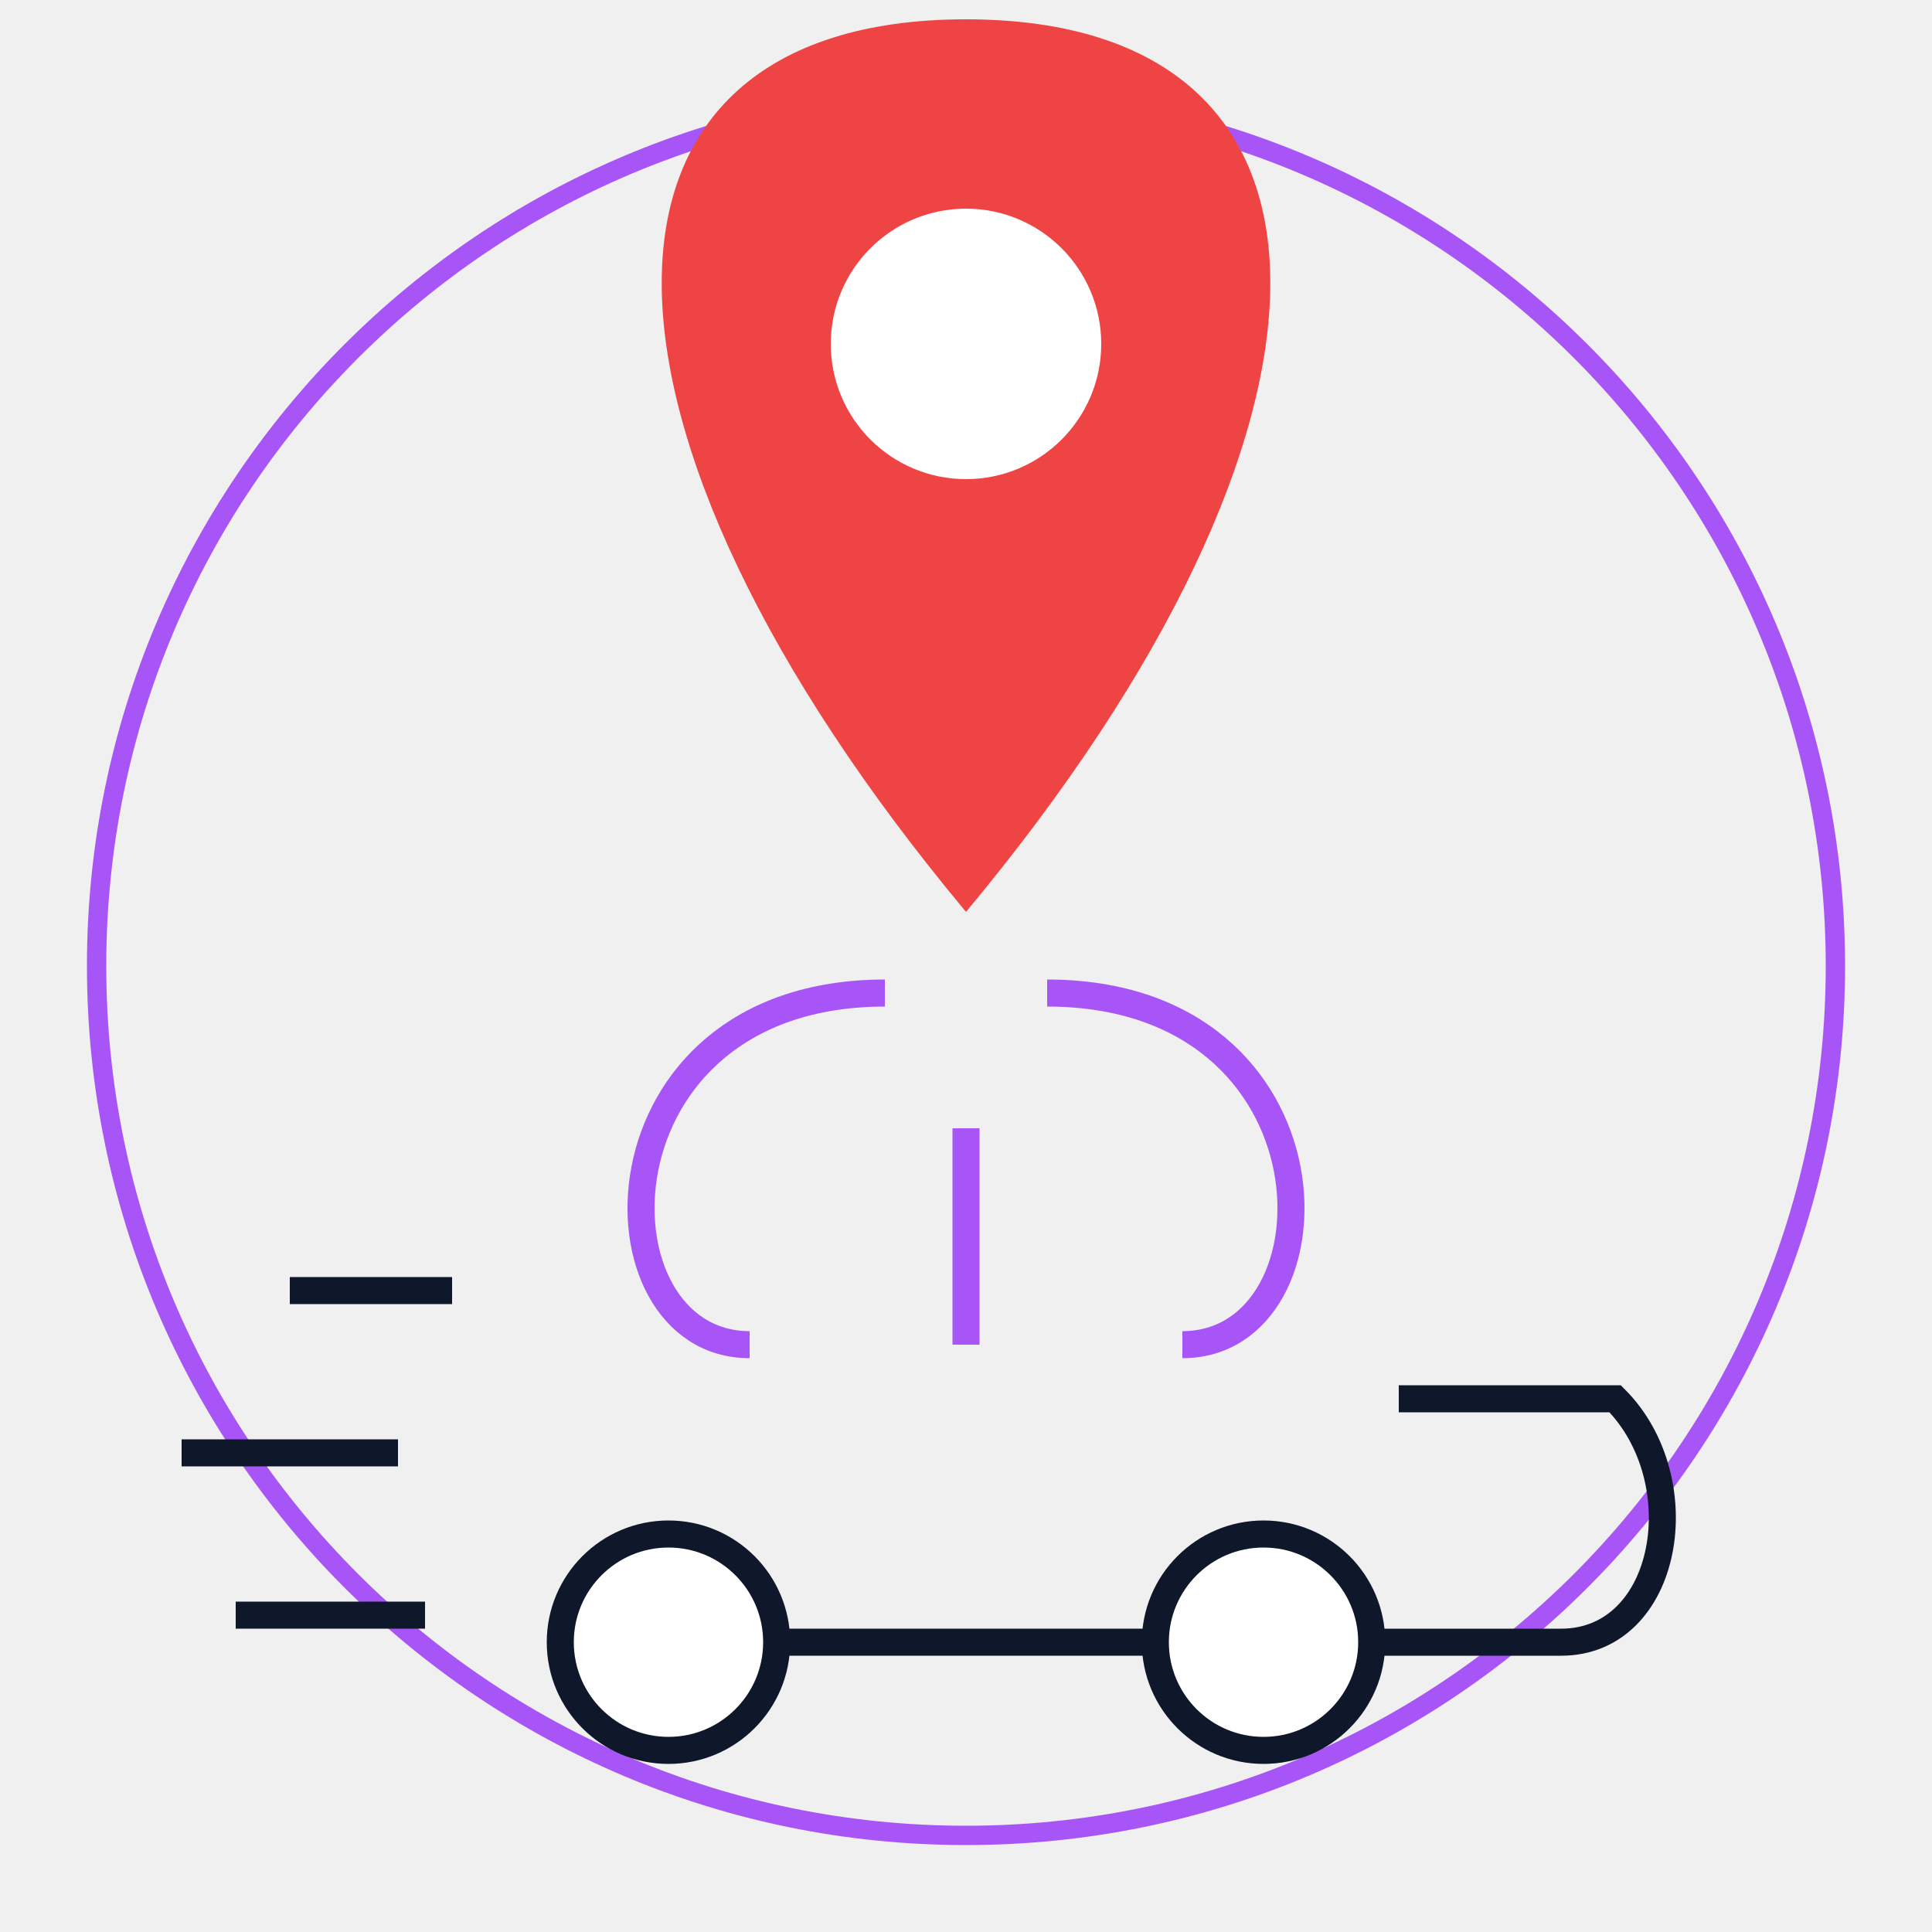
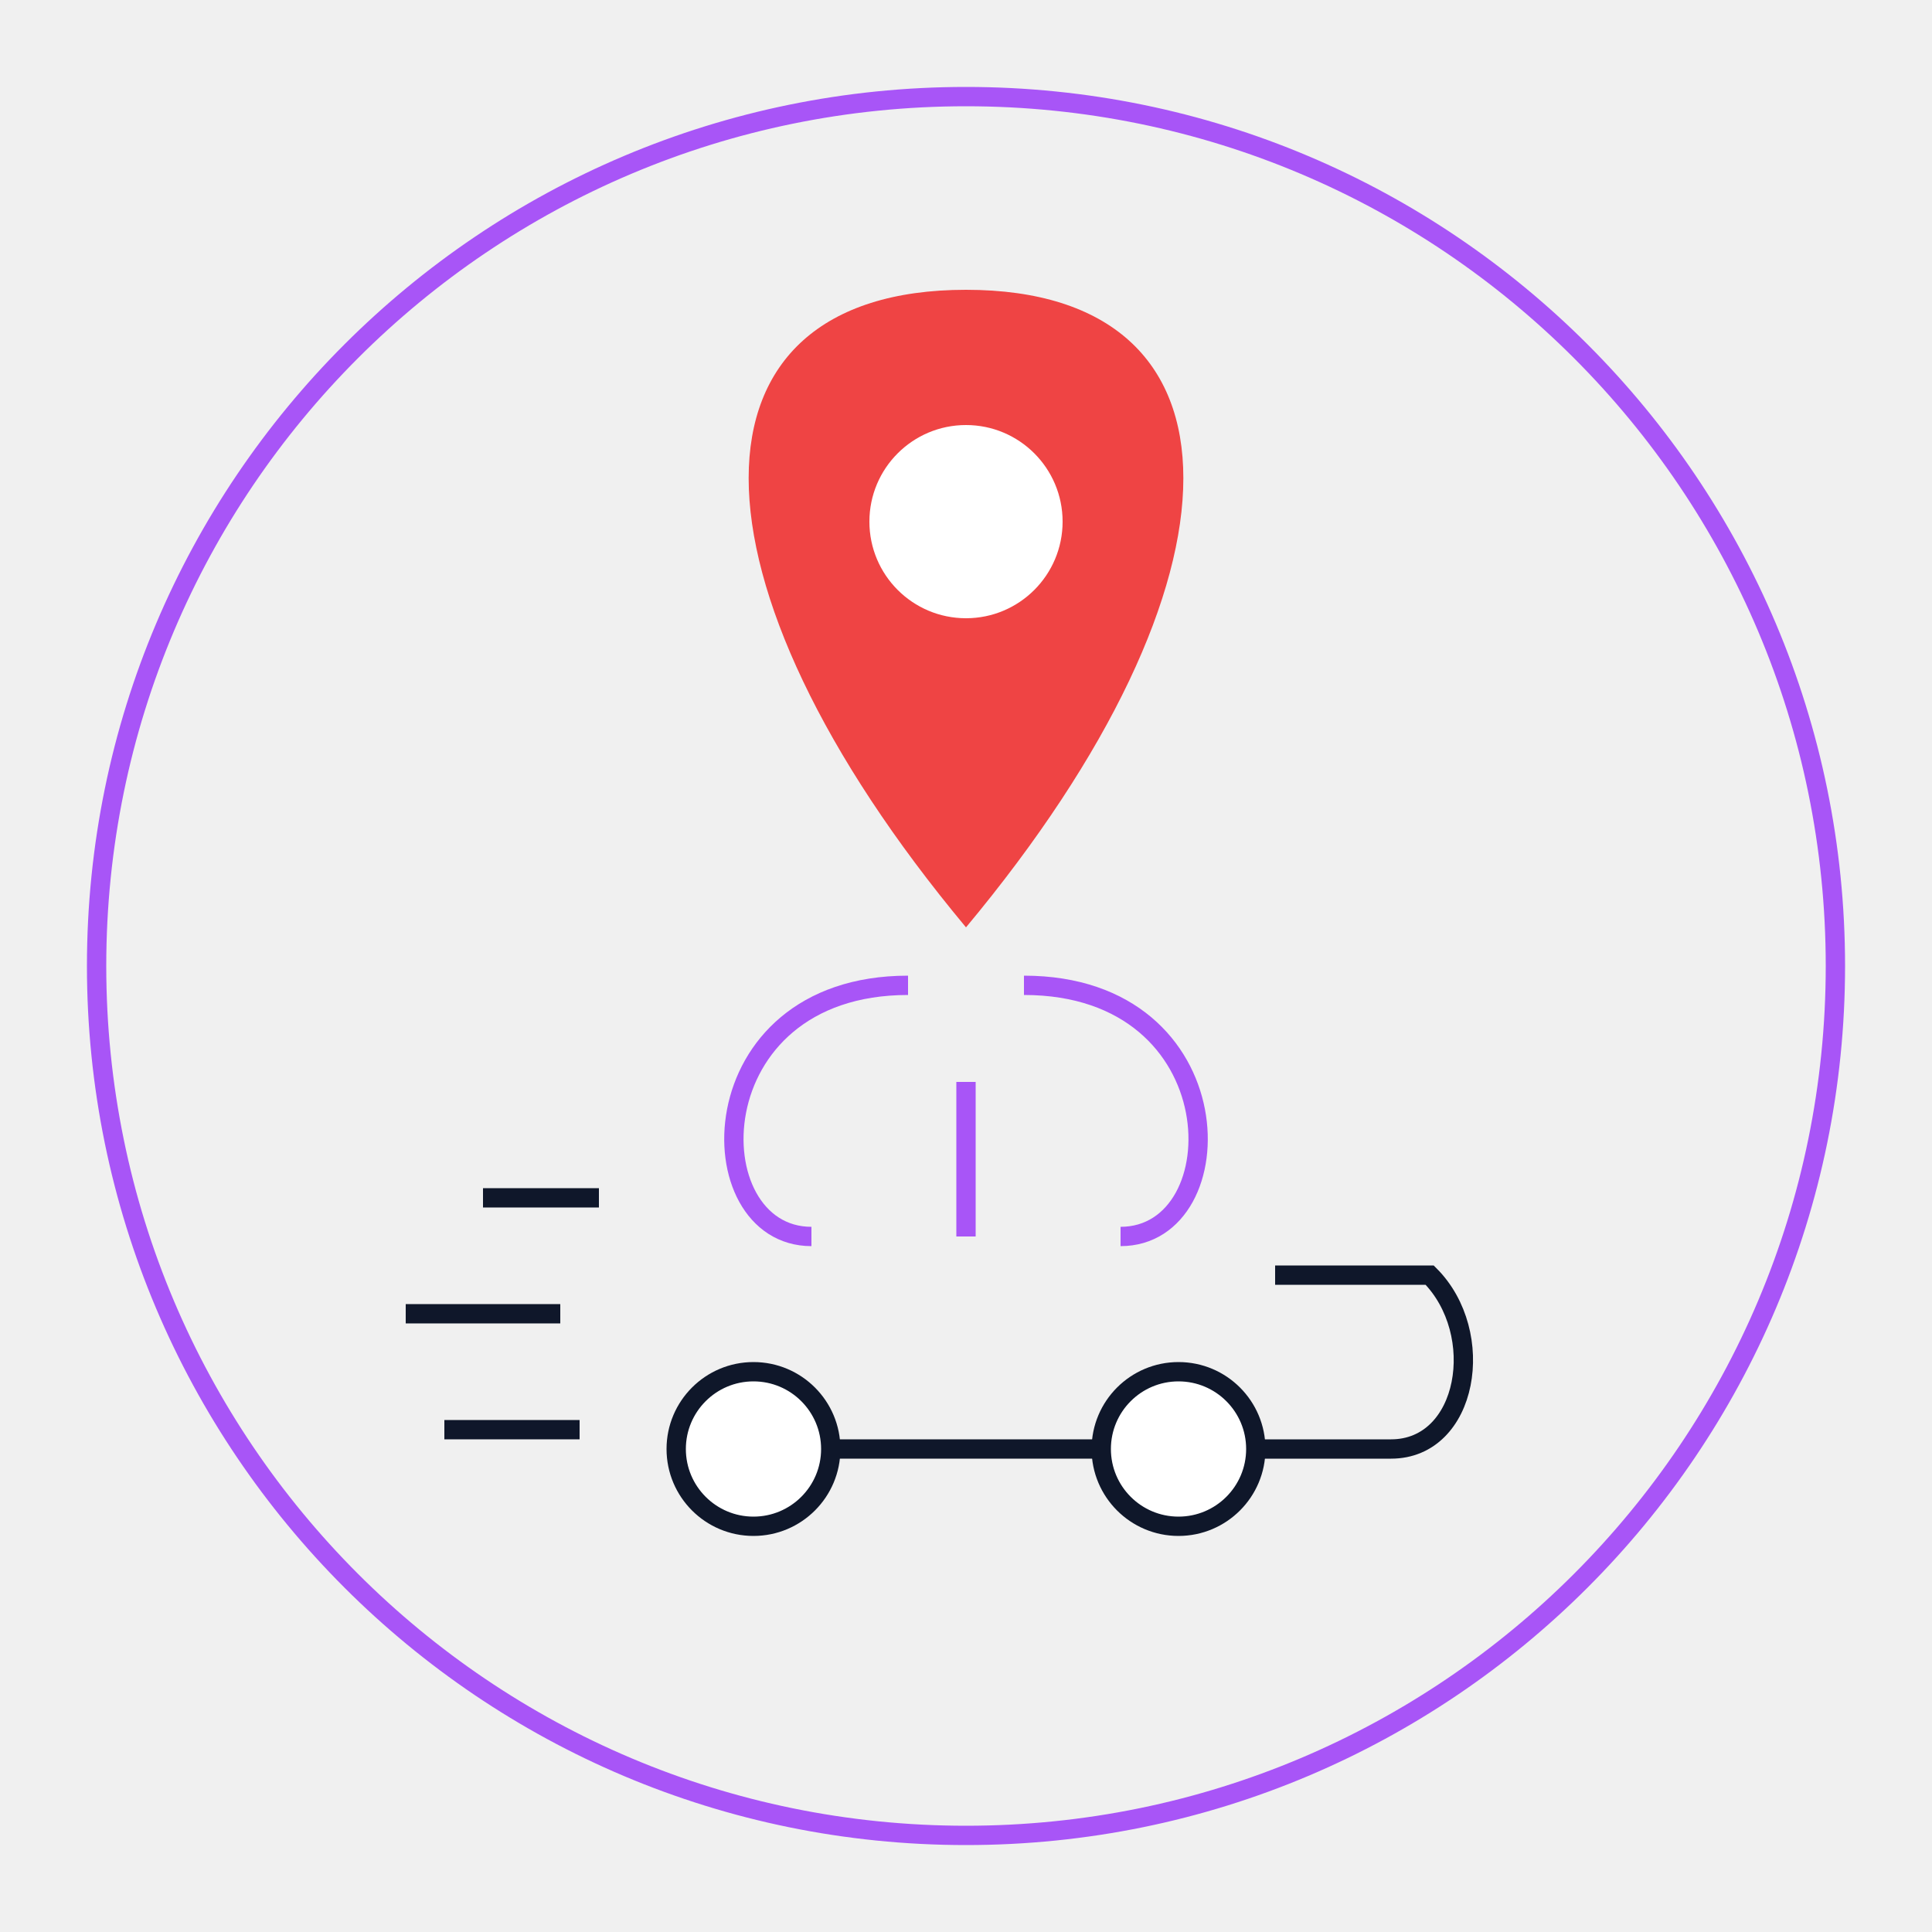
<svg xmlns="http://www.w3.org/2000/svg" width="32" height="32" viewBox="0 0 100 100" fill="none">
  <circle cx="50" cy="50" r="45" stroke="#a855f7" strokeWidth="3.5" fill="none" />
-   <g transform="translate(50, 50) scale(1.4) translate(-50, -50)">
-     <path d="M 50 48 C 65 30, 65 15, 50 15 C 35 15, 35 30, 50 48 Z" fill="#ef4444" />
-     <circle cx="50" cy="27" r="5" fill="#ffffff" />
-     <line x1="25" y1="62" x2="31" y2="62" stroke="#0f172a" strokeWidth="3.5" strokeLinecap="round" />
-     <line x1="21" y1="68" x2="29" y2="68" stroke="#0f172a" strokeWidth="3.5" strokeLinecap="round" />
-     <line x1="23" y1="74" x2="30" y2="74" stroke="#0f172a" strokeWidth="3.5" strokeLinecap="round" />
-     <line x1="43" y1="75" x2="57" y2="75" stroke="#0f172a" strokeWidth="3.5" strokeLinecap="round" />
-     <path d="M 65 75 L 72 75 C 76 75, 77 69, 74 66 L 66 66" stroke="#0f172a" strokeWidth="3.5" strokeLinecap="round" fill="none" />
-     <circle cx="39" cy="75" r="4" stroke="#0f172a" strokeWidth="3.5" fill="#ffffff" />
-     <circle cx="61" cy="75" r="4" stroke="#0f172a" strokeWidth="3.5" fill="#ffffff" />
-     <path d="M 47 51 C 36 51, 36 64, 42 64" stroke="#a855f7" strokeWidth="3.5" strokeLinecap="round" fill="none" />
-     <path d="M 53 51 C 64 51, 64 64, 58 64" stroke="#a855f7" strokeWidth="3.5" strokeLinecap="round" fill="none" />
-     <line x1="50" y1="56" x2="50" y2="64" stroke="#a855f7" strokeWidth="3.5" strokeLinecap="round" />
-   </g>
+   <path d="M 50 48 C 65 30, 65 15, 50 15 C 35 15, 35 30, 50 48 Z" fill="#ef4444" />
+   <circle cx="50" cy="27" r="5" fill="#ffffff" />
+   <line x1="25" y1="62" x2="31" y2="62" stroke="#0f172a" strokeWidth="3.5" strokeLinecap="round" />
+   <line x1="21" y1="68" x2="29" y2="68" stroke="#0f172a" strokeWidth="3.5" strokeLinecap="round" />
+   <line x1="23" y1="74" x2="30" y2="74" stroke="#0f172a" strokeWidth="3.5" strokeLinecap="round" />
+   <line x1="43" y1="75" x2="57" y2="75" stroke="#0f172a" strokeWidth="3.5" strokeLinecap="round" />
+   <path d="M 65 75 L 72 75 C 76 75, 77 69, 74 66 L 66 66" stroke="#0f172a" strokeWidth="3.5" strokeLinecap="round" fill="none" />
+   <circle cx="39" cy="75" r="4" stroke="#0f172a" strokeWidth="3.5" fill="#ffffff" />
+   <circle cx="61" cy="75" r="4" stroke="#0f172a" strokeWidth="3.5" fill="#ffffff" />
+   <path d="M 47 51 C 36 51, 36 64, 42 64" stroke="#a855f7" strokeWidth="3.5" strokeLinecap="round" fill="none" />
+   <path d="M 53 51 C 64 51, 64 64, 58 64" stroke="#a855f7" strokeWidth="3.5" strokeLinecap="round" fill="none" />
+   <line x1="50" y1="56" x2="50" y2="64" stroke="#a855f7" strokeWidth="3.5" strokeLinecap="round" />
</svg>
